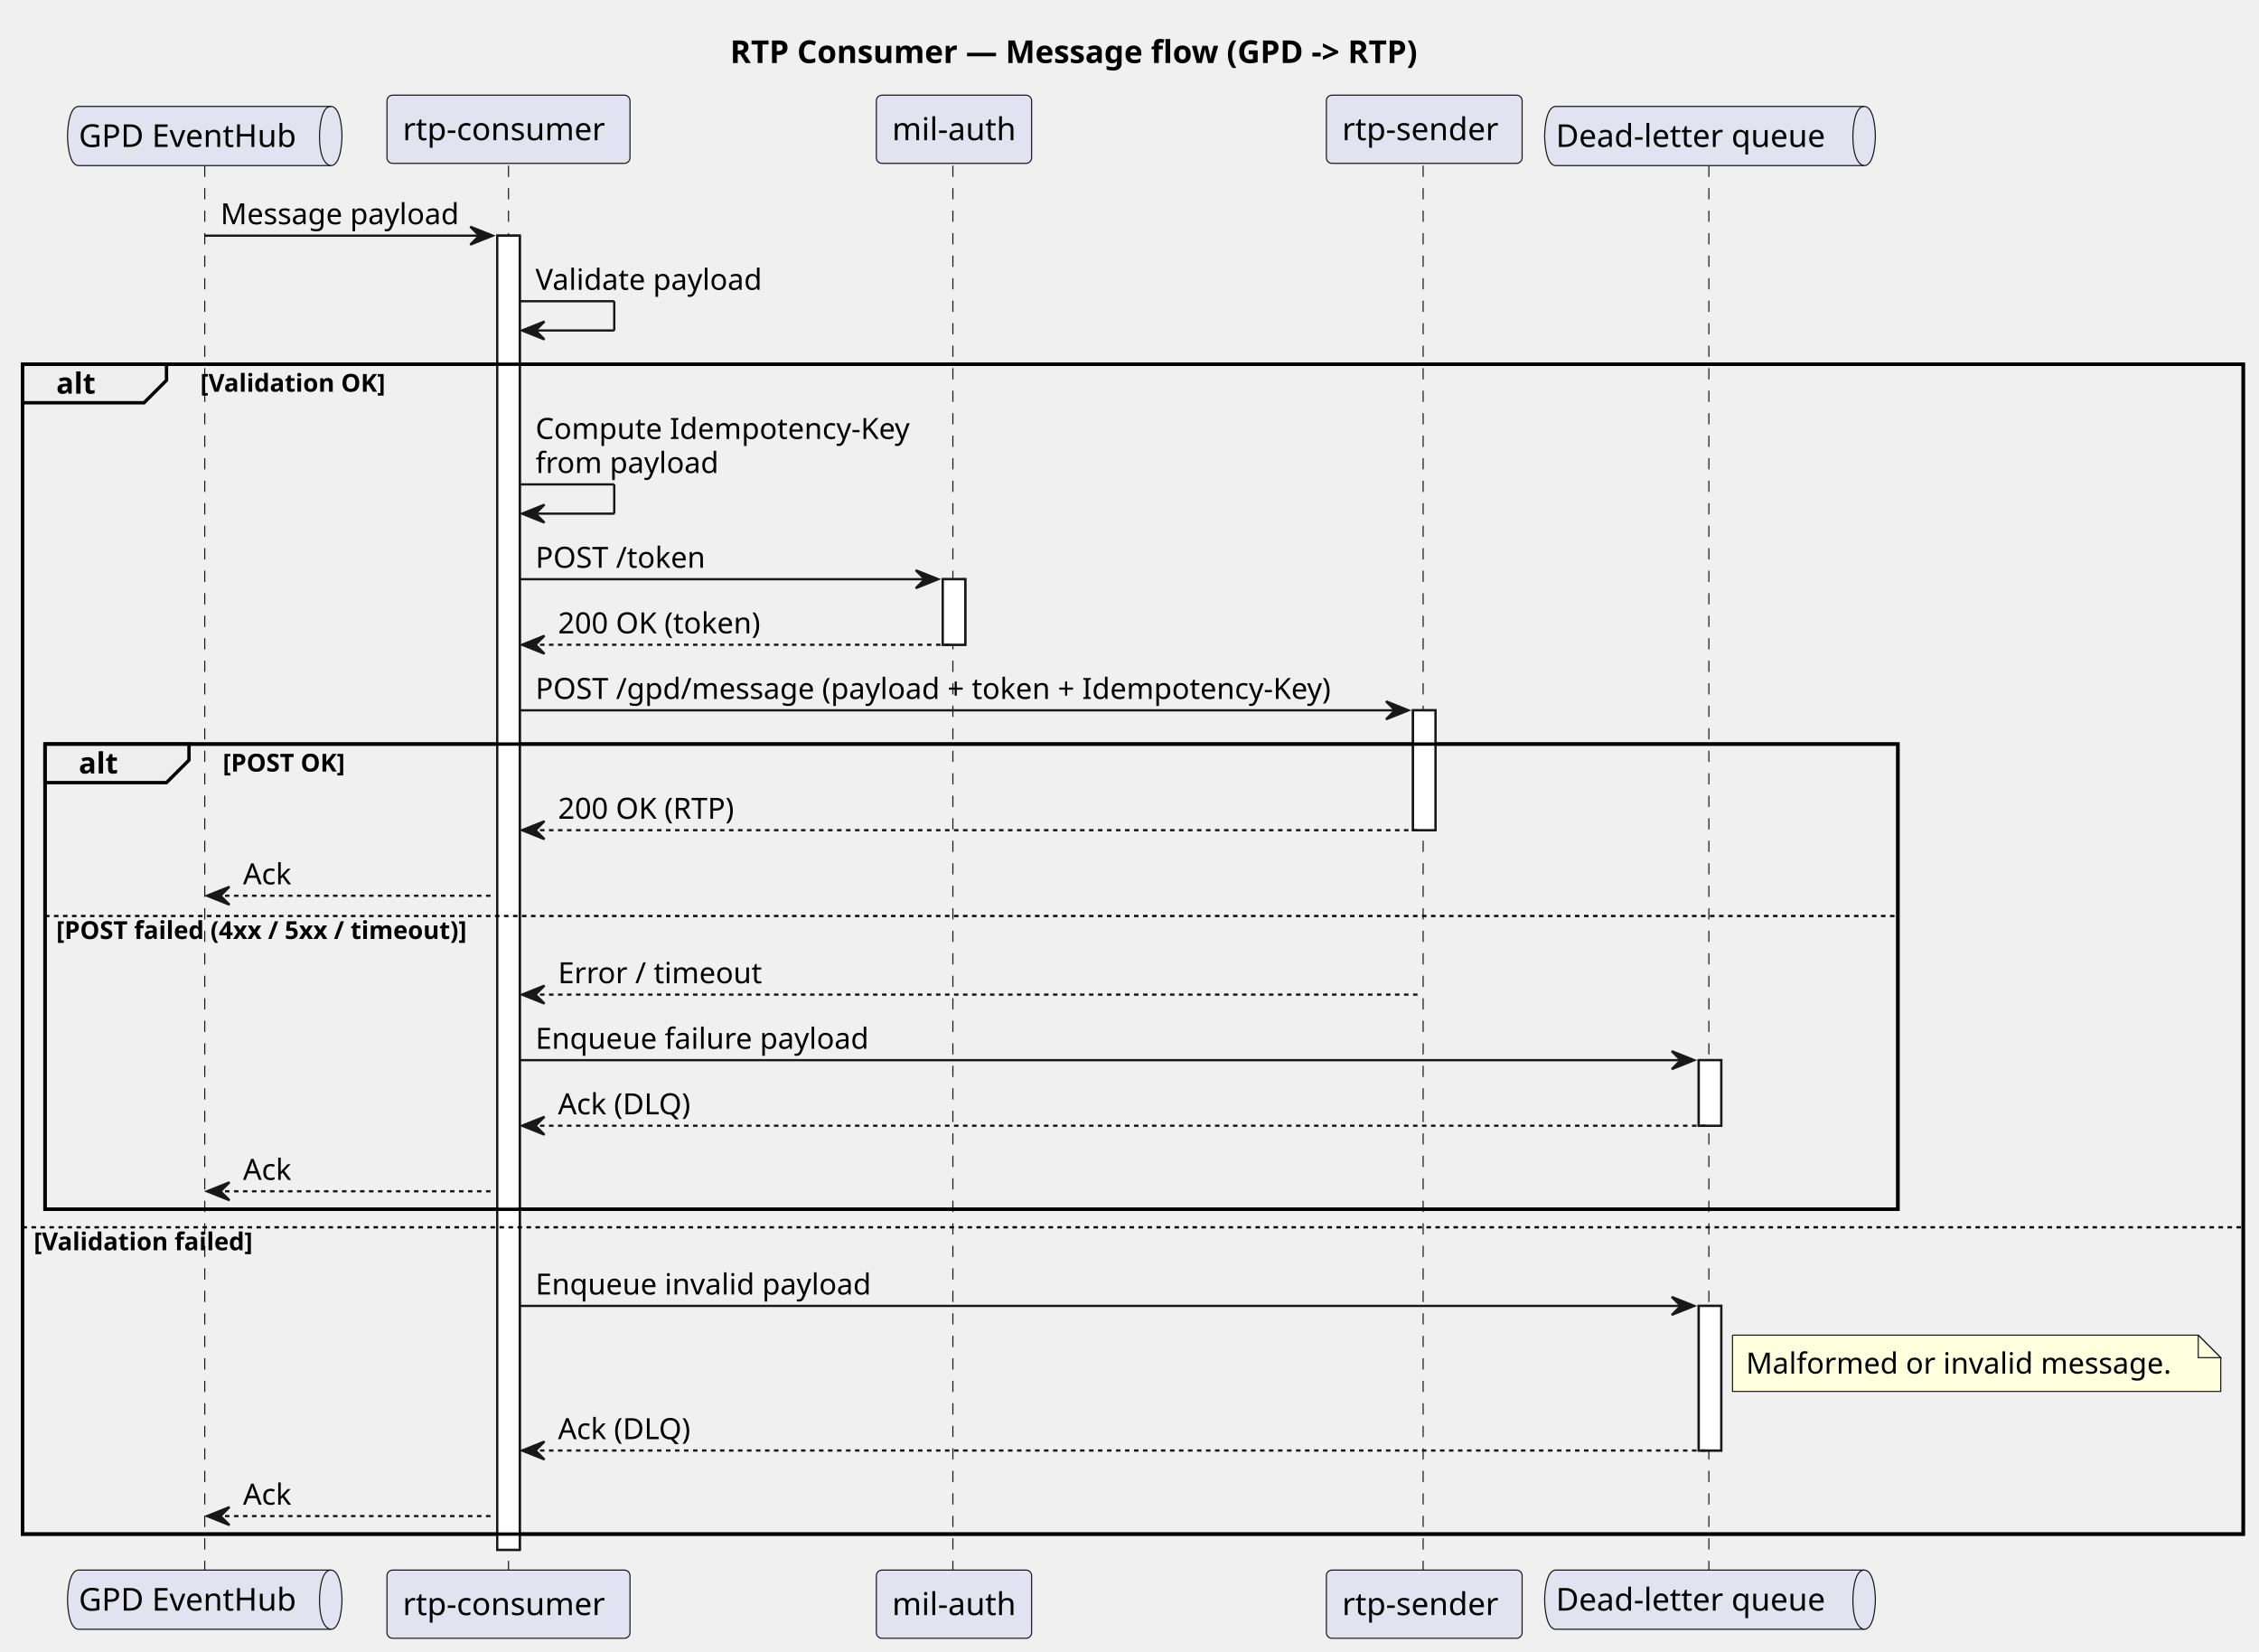
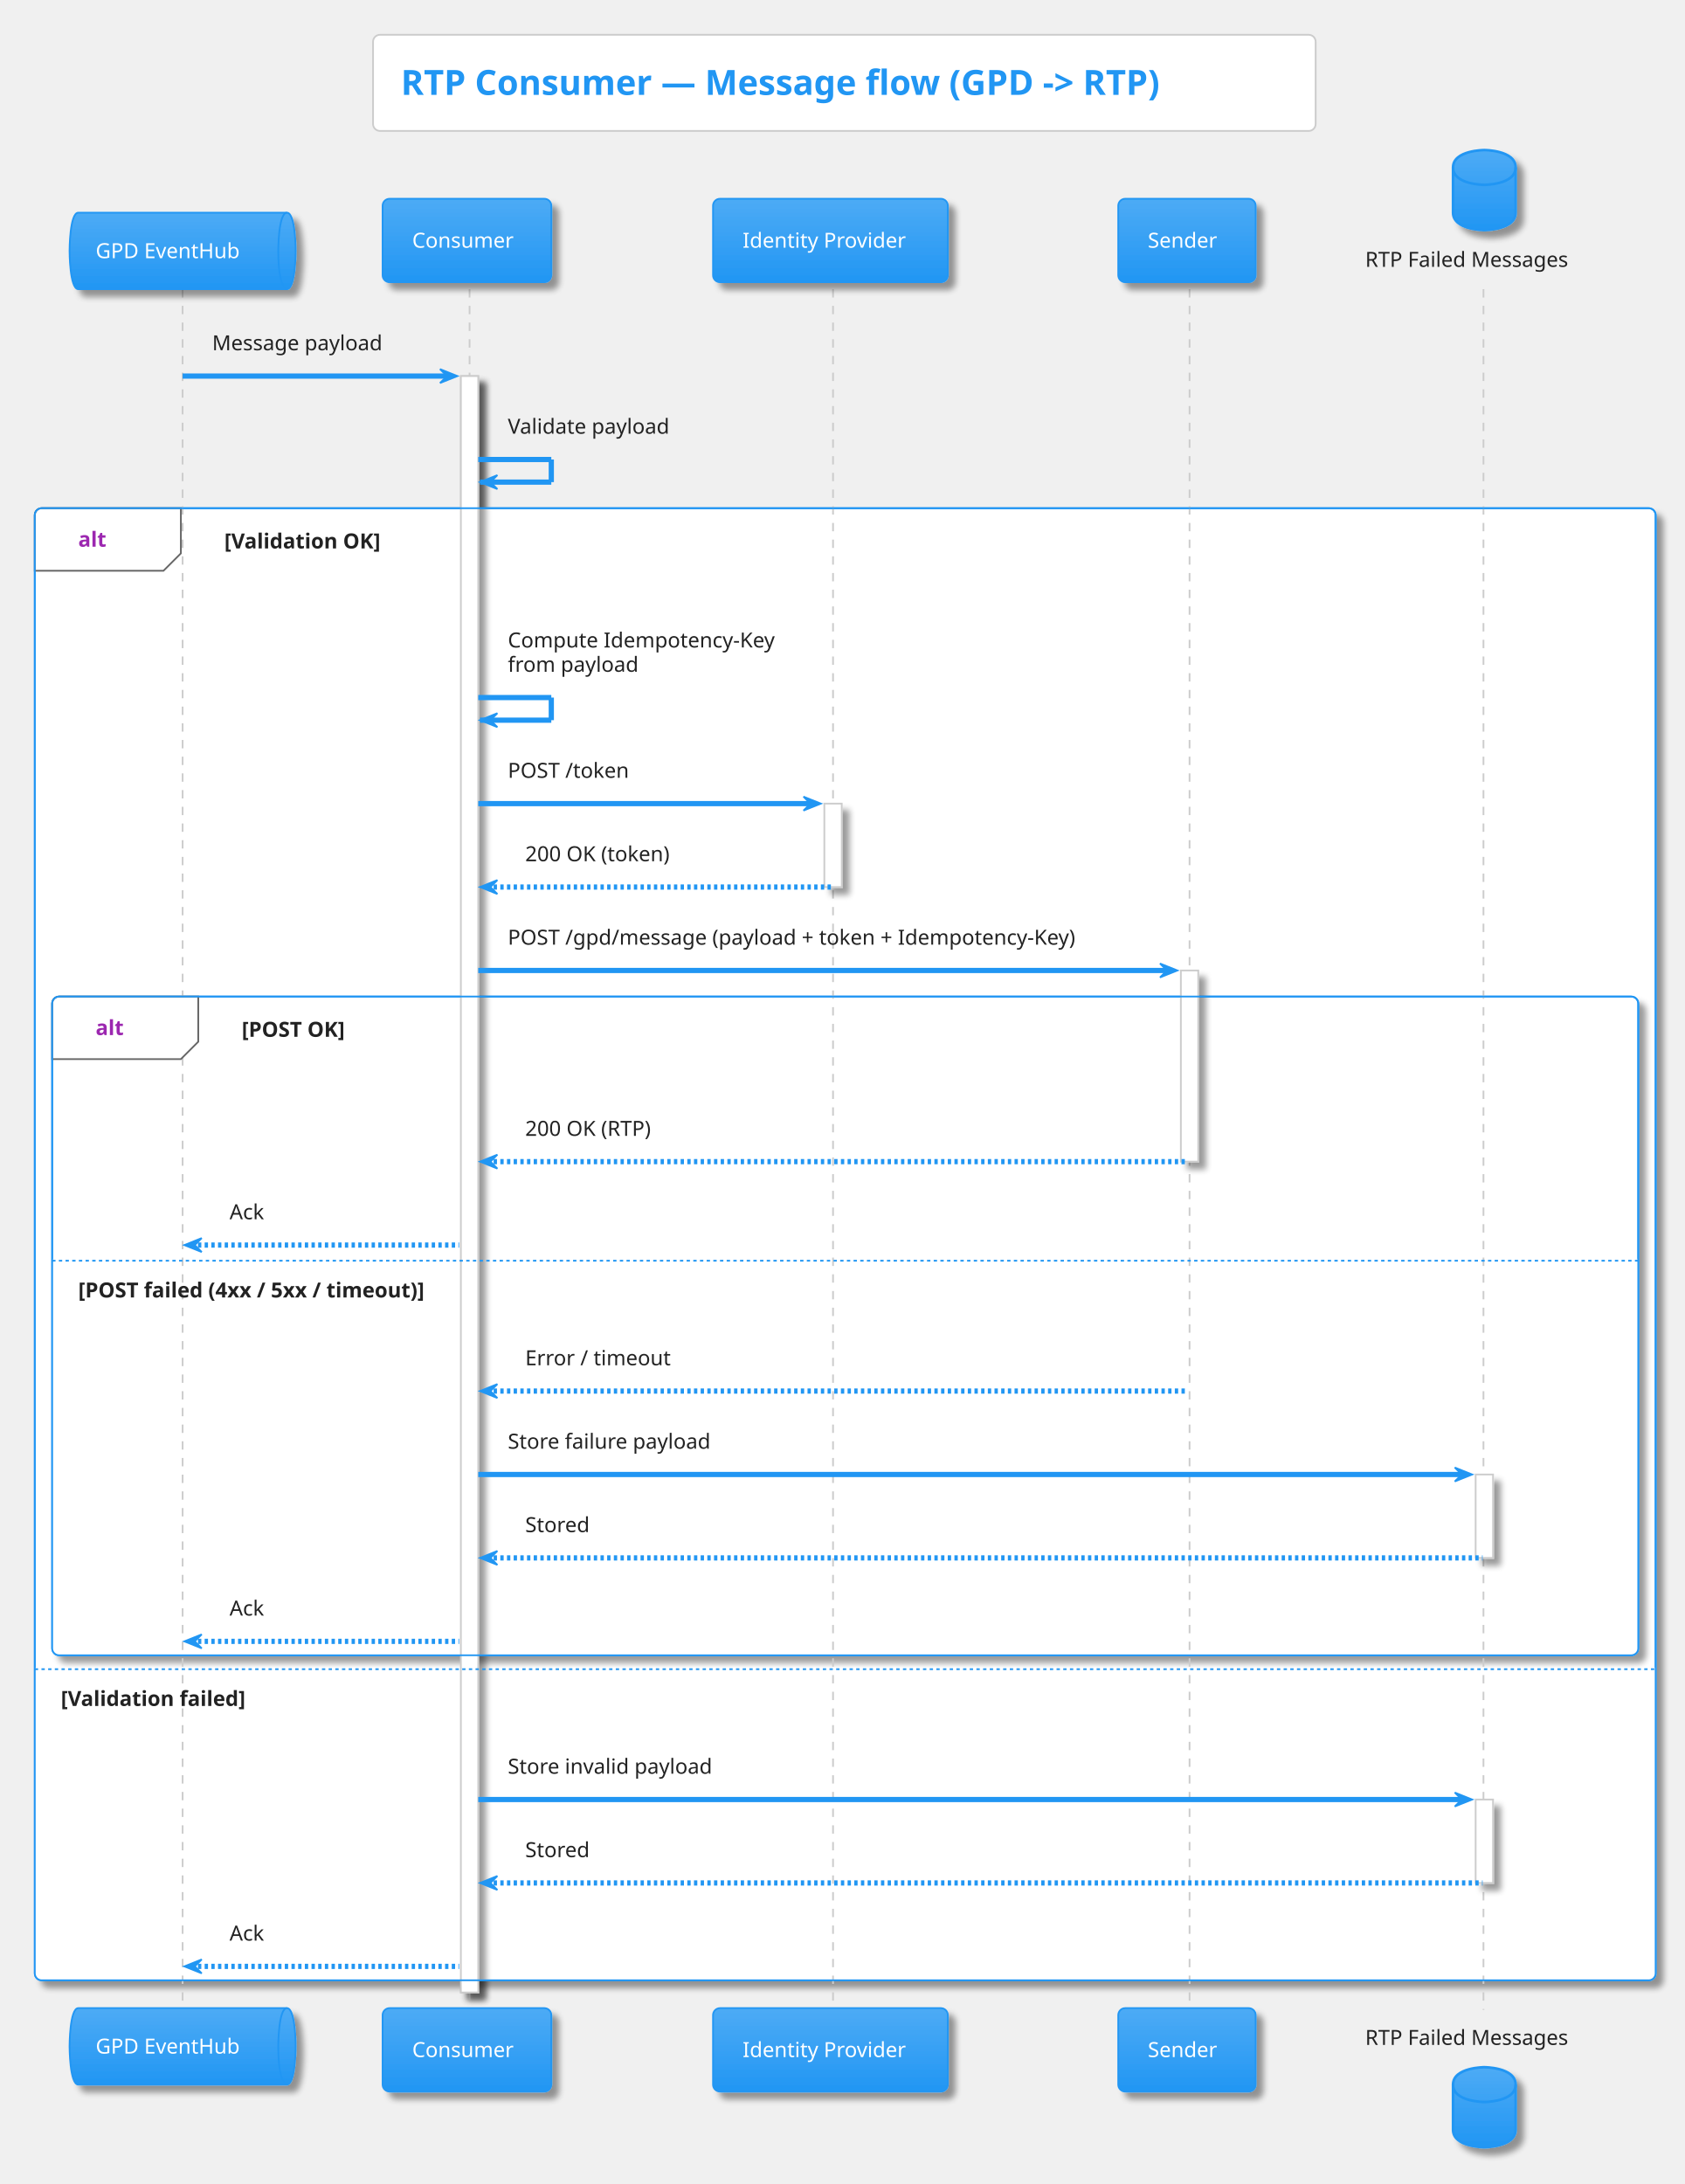
- <svg xmlns="http://www.w3.org/2000/svg" contentStyleType="text/css" height="734px" preserveAspectRatio="none" style="width:1004px;height:734px;background:#FFFFFF;" version="1.1" viewBox="0 0 1004 734" width="1004px" zoomAndPan="magnify">
-   <defs />
+ <svg xmlns="http://www.w3.org/2000/svg" contentStyleType="text/css" height="1308.333px" preserveAspectRatio="none" style="width:1009px;height:1308px;" version="1.1" viewBox="0 0 1009 1308" width="1009.375px" zoomAndPan="magnify">
+   <defs>
+     <linearGradient id="g1pue92mujpgwy0" x1="50%" x2="50%" y1="0%" y2="100%">
+       <stop offset="0%" stop-color="#FFFFFF" />
+       <stop offset="100%" stop-color="#FFFFFF" />
+     </linearGradient>
+     <filter height="300%" id="f1pue92mujpgwy" width="300%" x="-1" y="-1">
+       <feGaussianBlur result="blurOut" stdDeviation="2.083" />
+       <feColorMatrix in="blurOut" result="blurOut2" type="matrix" values="0 0 0 0 0 0 0 0 0 0 0 0 0 0 0 0 0 0 .4 0" />
+       <feOffset dx="4.167" dy="4.167" in="blurOut2" result="blurOut3" />
+       <feBlend in="SourceGraphic" in2="blurOut3" mode="normal" />
+     </filter>
+     <linearGradient id="g1pue92mujpgwy1" x1="50%" x2="50%" y1="0%" y2="100%">
+       <stop offset="0%" stop-color="#4DABF5" />
+       <stop offset="100%" stop-color="#2196F3" />
+     </linearGradient>
+   </defs>
  <g>
-     <text fill="#000000" font-family="sans-serif" font-size="14" font-weight="bold" lengthAdjust="spacing" textLength="357" x="324.5" y="27.995">RTP Consumer — Message flow (GPD -&gt; RTP)</text>
-     <rect fill="#FFFFFF" height="584" style="stroke:#181818;stroke-width:1.0;" width="10" x="221" y="104.727" />
-     <rect fill="#FFFFFF" height="29.133" style="stroke:#181818;stroke-width:1.0;" width="10" x="419" y="257.391" />
-     <rect fill="#FFFFFF" height="53.266" style="stroke:#181818;stroke-width:1.0;" width="10" x="628" y="315.656" />
-     <rect fill="#FFFFFF" height="29.133" style="stroke:#181818;stroke-width:1.0;" width="10" x="755" y="471.125" />
-     <rect fill="#FFFFFF" height="64.266" style="stroke:#181818;stroke-width:1.0;" width="10" x="755" y="580.328" />
-     <rect fill="none" height="519.867" style="stroke:#000000;stroke-width:1.5;" width="987" x="10" y="161.859" />
-     <rect fill="none" height="206.734" style="stroke:#000000;stroke-width:1.5;" width="823.5" x="20" y="330.656" />
-     <line style="stroke:#181818;stroke-width:0.5;stroke-dasharray:5.0,5.0;" x1="91" x2="91" y1="73.594" y2="698.727" />
-     <line style="stroke:#181818;stroke-width:0.5;stroke-dasharray:5.0,5.0;" x1="226" x2="226" y1="73.594" y2="698.727" />
-     <line style="stroke:#181818;stroke-width:0.5;stroke-dasharray:5.0,5.0;" x1="423.5" x2="423.5" y1="73.594" y2="698.727" />
-     <line style="stroke:#181818;stroke-width:0.5;stroke-dasharray:5.0,5.0;" x1="632.5" x2="632.5" y1="73.594" y2="698.727" />
-     <line style="stroke:#181818;stroke-width:0.5;stroke-dasharray:5.0,5.0;" x1="759.5" x2="759.5" y1="73.594" y2="698.727" />
-     <path d="M35,47.297 L147,47.297 C152,47.297 152,60.445 152,60.445 C152,60.445 152,73.594 147,73.594 L35,73.594 C30,73.594 30,60.445 30,60.445 C30,60.445 30,47.297 35,47.297 " fill="#E2E2F0" style="stroke:#181818;stroke-width:0.5;" />
-     <path d="M147,47.297 C142,47.297 142,60.445 142,60.445 C142,73.594 147,73.594 147,73.594 " fill="none" style="stroke:#181818;stroke-width:0.5;" />
-     <text fill="#000000" font-family="sans-serif" font-size="14" lengthAdjust="spacing" textLength="102" x="35" y="65.292">GPD EventHub</text>
-     <path d="M35,697.727 L147,697.727 C152,697.727 152,710.875 152,710.875 C152,710.875 152,724.023 147,724.023 L35,724.023 C30,724.023 30,710.875 30,710.875 C30,710.875 30,697.727 35,697.727 " fill="#E2E2F0" style="stroke:#181818;stroke-width:0.5;" />
-     <path d="M147,697.727 C142,697.727 142,710.875 142,710.875 C142,724.023 147,724.023 147,724.023 " fill="none" style="stroke:#181818;stroke-width:0.5;" />
-     <text fill="#000000" font-family="sans-serif" font-size="14" lengthAdjust="spacing" textLength="102" x="35" y="715.722">GPD EventHub</text>
-     <rect fill="#E2E2F0" height="30.297" rx="2.5" ry="2.5" style="stroke:#181818;stroke-width:0.5;" width="108" x="172" y="42.297" />
-     <text fill="#000000" font-family="sans-serif" font-size="14" lengthAdjust="spacing" textLength="94" x="179" y="62.292">rtp-consumer</text>
-     <rect fill="#E2E2F0" height="30.297" rx="2.5" ry="2.5" style="stroke:#181818;stroke-width:0.5;" width="108" x="172" y="697.727" />
-     <text fill="#000000" font-family="sans-serif" font-size="14" lengthAdjust="spacing" textLength="94" x="179" y="717.722">rtp-consumer</text>
-     <rect fill="#E2E2F0" height="30.297" rx="2.5" ry="2.5" style="stroke:#181818;stroke-width:0.5;" width="69" x="389.5" y="42.297" />
-     <text fill="#000000" font-family="sans-serif" font-size="14" lengthAdjust="spacing" textLength="55" x="396.5" y="62.292">mil-auth</text>
-     <rect fill="#E2E2F0" height="30.297" rx="2.5" ry="2.5" style="stroke:#181818;stroke-width:0.5;" width="69" x="389.5" y="697.727" />
-     <text fill="#000000" font-family="sans-serif" font-size="14" lengthAdjust="spacing" textLength="55" x="396.5" y="717.722">mil-auth</text>
-     <rect fill="#E2E2F0" height="30.297" rx="2.5" ry="2.5" style="stroke:#181818;stroke-width:0.5;" width="87" x="589.5" y="42.297" />
-     <text fill="#000000" font-family="sans-serif" font-size="14" lengthAdjust="spacing" textLength="73" x="596.5" y="62.292">rtp-sender</text>
-     <rect fill="#E2E2F0" height="30.297" rx="2.5" ry="2.5" style="stroke:#181818;stroke-width:0.5;" width="87" x="589.5" y="697.727" />
-     <text fill="#000000" font-family="sans-serif" font-size="14" lengthAdjust="spacing" textLength="73" x="596.5" y="717.722">rtp-sender</text>
-     <path d="M691.5,47.297 L828.5,47.297 C833.5,47.297 833.5,60.445 833.5,60.445 C833.5,60.445 833.5,73.594 828.5,73.594 L691.5,73.594 C686.5,73.594 686.5,60.445 686.5,60.445 C686.5,60.445 686.5,47.297 691.5,47.297 " fill="#E2E2F0" style="stroke:#181818;stroke-width:0.5;" />
-     <path d="M828.5,47.297 C823.5,47.297 823.5,60.445 823.5,60.445 C823.5,73.594 828.5,73.594 828.5,73.594 " fill="none" style="stroke:#181818;stroke-width:0.5;" />
-     <text fill="#000000" font-family="sans-serif" font-size="14" lengthAdjust="spacing" textLength="127" x="691.5" y="65.292">Dead-letter queue</text>
-     <path d="M691.5,697.727 L828.5,697.727 C833.5,697.727 833.5,710.875 833.5,710.875 C833.5,710.875 833.5,724.023 828.5,724.023 L691.5,724.023 C686.5,724.023 686.5,710.875 686.5,710.875 C686.5,710.875 686.5,697.727 691.5,697.727 " fill="#E2E2F0" style="stroke:#181818;stroke-width:0.5;" />
-     <path d="M828.5,697.727 C823.5,697.727 823.5,710.875 823.5,710.875 C823.5,724.023 828.5,724.023 828.5,724.023 " fill="none" style="stroke:#181818;stroke-width:0.5;" />
-     <text fill="#000000" font-family="sans-serif" font-size="14" lengthAdjust="spacing" textLength="127" x="691.5" y="715.722">Dead-letter queue</text>
-     <rect fill="#FFFFFF" height="584" style="stroke:#181818;stroke-width:1.0;" width="10" x="221" y="104.727" />
-     <rect fill="#FFFFFF" height="29.133" style="stroke:#181818;stroke-width:1.0;" width="10" x="419" y="257.391" />
-     <rect fill="#FFFFFF" height="53.266" style="stroke:#181818;stroke-width:1.0;" width="10" x="628" y="315.656" />
-     <rect fill="#FFFFFF" height="29.133" style="stroke:#181818;stroke-width:1.0;" width="10" x="755" y="471.125" />
-     <rect fill="#FFFFFF" height="64.266" style="stroke:#181818;stroke-width:1.0;" width="10" x="755" y="580.328" />
-     <polygon fill="#181818" points="209,100.727,219,104.727,209,108.727,213,104.727" style="stroke:#181818;stroke-width:1.0;" />
-     <line style="stroke:#181818;stroke-width:1.0;" x1="91" x2="215" y1="104.727" y2="104.727" />
-     <text fill="#000000" font-family="sans-serif" font-size="13" lengthAdjust="spacing" textLength="111" x="98" y="99.661">Message payload</text>
-     <line style="stroke:#181818;stroke-width:1.0;" x1="231" x2="273" y1="133.859" y2="133.859" />
-     <line style="stroke:#181818;stroke-width:1.0;" x1="273" x2="273" y1="133.859" y2="146.859" />
-     <line style="stroke:#181818;stroke-width:1.0;" x1="232" x2="273" y1="146.859" y2="146.859" />
-     <polygon fill="#181818" points="242,142.859,232,146.859,242,150.859,238,146.859" style="stroke:#181818;stroke-width:1.0;" />
-     <text fill="#000000" font-family="sans-serif" font-size="13" lengthAdjust="spacing" textLength="106" x="238" y="128.793">Validate payload</text>
-     <path d="M10,161.859 L74,161.859 L74,168.992 L64,178.992 L10,178.992 L10,161.859 " fill="#EEEEEE" style="stroke:#000000;stroke-width:1.5;" />
-     <rect fill="none" height="519.867" style="stroke:#000000;stroke-width:1.5;" width="987" x="10" y="161.859" />
-     <text fill="#000000" font-family="sans-serif" font-size="13" font-weight="bold" lengthAdjust="spacing" textLength="19" x="25" y="174.926">alt</text>
-     <text fill="#000000" font-family="sans-serif" font-size="11" font-weight="bold" lengthAdjust="spacing" textLength="98" x="89" y="174.07">[Validation OK]</text>
-     <line style="stroke:#181818;stroke-width:1.0;" x1="231" x2="273" y1="215.258" y2="215.258" />
-     <line style="stroke:#181818;stroke-width:1.0;" x1="273" x2="273" y1="215.258" y2="228.258" />
-     <line style="stroke:#181818;stroke-width:1.0;" x1="232" x2="273" y1="228.258" y2="228.258" />
-     <polygon fill="#181818" points="242,224.258,232,228.258,242,232.258,238,228.258" style="stroke:#181818;stroke-width:1.0;" />
-     <text fill="#000000" font-family="sans-serif" font-size="13" lengthAdjust="spacing" textLength="174" x="238" y="195.059">Compute Idempotency-Key</text>
-     <text fill="#000000" font-family="sans-serif" font-size="13" lengthAdjust="spacing" textLength="84" x="238" y="210.192">from payload</text>
-     <polygon fill="#181818" points="407,253.391,417,257.391,407,261.391,411,257.391" style="stroke:#181818;stroke-width:1.0;" />
-     <line style="stroke:#181818;stroke-width:1.0;" x1="231" x2="413" y1="257.391" y2="257.391" />
-     <text fill="#000000" font-family="sans-serif" font-size="13" lengthAdjust="spacing" textLength="78" x="238" y="252.325">POST /token</text>
-     <polygon fill="#181818" points="242,282.523,232,286.523,242,290.523,238,286.523" style="stroke:#181818;stroke-width:1.0;" />
-     <line style="stroke:#181818;stroke-width:1.0;stroke-dasharray:2.0,2.0;" x1="236" x2="423" y1="286.523" y2="286.523" />
-     <text fill="#000000" font-family="sans-serif" font-size="13" lengthAdjust="spacing" textLength="96" x="248" y="281.457">200 OK (token)</text>
-     <polygon fill="#181818" points="616,311.656,626,315.656,616,319.656,620,315.656" style="stroke:#181818;stroke-width:1.0;" />
-     <line style="stroke:#181818;stroke-width:1.0;" x1="231" x2="622" y1="315.656" y2="315.656" />
-     <text fill="#000000" font-family="sans-serif" font-size="13" lengthAdjust="spacing" textLength="378" x="238" y="310.59">POST /gpd/message (payload + token + Idempotency-Key)</text>
-     <path d="M20,330.656 L84,330.656 L84,337.789 L74,347.789 L20,347.789 L20,330.656 " fill="#EEEEEE" style="stroke:#000000;stroke-width:1.5;" />
-     <rect fill="none" height="206.734" style="stroke:#000000;stroke-width:1.5;" width="823.5" x="20" y="330.656" />
-     <text fill="#000000" font-family="sans-serif" font-size="13" font-weight="bold" lengthAdjust="spacing" textLength="19" x="35" y="343.723">alt</text>
-     <text fill="#000000" font-family="sans-serif" font-size="11" font-weight="bold" lengthAdjust="spacing" textLength="67" x="99" y="342.867">[POST OK]</text>
-     <polygon fill="#181818" points="242,364.922,232,368.922,242,372.922,238,368.922" style="stroke:#181818;stroke-width:1.0;" />
-     <line style="stroke:#181818;stroke-width:1.0;stroke-dasharray:2.0,2.0;" x1="236" x2="632" y1="368.922" y2="368.922" />
-     <text fill="#000000" font-family="sans-serif" font-size="13" lengthAdjust="spacing" textLength="83" x="248" y="363.856">200 OK (RTP)</text>
-     <polygon fill="#181818" points="102,394.055,92,398.055,102,402.055,98,398.055" style="stroke:#181818;stroke-width:1.0;" />
-     <line style="stroke:#181818;stroke-width:1.0;stroke-dasharray:2.0,2.0;" x1="96" x2="220" y1="398.055" y2="398.055" />
-     <text fill="#000000" font-family="sans-serif" font-size="13" lengthAdjust="spacing" textLength="23" x="108" y="392.989">Ack</text>
-     <line style="stroke:#000000;stroke-width:1.0;stroke-dasharray:2.0,2.0;" x1="20" x2="843.5" y1="407.055" y2="407.055" />
-     <text fill="#000000" font-family="sans-serif" font-size="11" font-weight="bold" lengthAdjust="spacing" textLength="216" x="25" y="417.265">[POST failed (4xx / 5xx / timeout)]</text>
-     <polygon fill="#181818" points="242,437.992,232,441.992,242,445.992,238,441.992" style="stroke:#181818;stroke-width:1.0;" />
-     <line style="stroke:#181818;stroke-width:1.0;stroke-dasharray:2.0,2.0;" x1="236" x2="632" y1="441.992" y2="441.992" />
-     <text fill="#000000" font-family="sans-serif" font-size="13" lengthAdjust="spacing" textLength="93" x="248" y="436.926">Error / timeout</text>
-     <polygon fill="#181818" points="743,467.125,753,471.125,743,475.125,747,471.125" style="stroke:#181818;stroke-width:1.0;" />
-     <line style="stroke:#181818;stroke-width:1.0;" x1="231" x2="749" y1="471.125" y2="471.125" />
-     <text fill="#000000" font-family="sans-serif" font-size="13" lengthAdjust="spacing" textLength="153" x="238" y="466.059">Enqueue failure payload</text>
-     <polygon fill="#181818" points="242,496.258,232,500.258,242,504.258,238,500.258" style="stroke:#181818;stroke-width:1.0;" />
-     <line style="stroke:#181818;stroke-width:1.0;stroke-dasharray:2.0,2.0;" x1="236" x2="759" y1="500.258" y2="500.258" />
-     <text fill="#000000" font-family="sans-serif" font-size="13" lengthAdjust="spacing" textLength="64" x="248" y="495.192">Ack (DLQ)</text>
-     <polygon fill="#181818" points="102,525.391,92,529.391,102,533.391,98,529.391" style="stroke:#181818;stroke-width:1.0;" />
-     <line style="stroke:#181818;stroke-width:1.0;stroke-dasharray:2.0,2.0;" x1="96" x2="220" y1="529.391" y2="529.391" />
-     <text fill="#000000" font-family="sans-serif" font-size="13" lengthAdjust="spacing" textLength="23" x="108" y="524.325">Ack</text>
-     <line style="stroke:#000000;stroke-width:1.0;stroke-dasharray:2.0,2.0;" x1="10" x2="997" y1="545.391" y2="545.391" />
-     <text fill="#000000" font-family="sans-serif" font-size="11" font-weight="bold" lengthAdjust="spacing" textLength="116" x="15" y="555.601">[Validation failed]</text>
-     <polygon fill="#181818" points="743,576.328,753,580.328,743,584.328,747,580.328" style="stroke:#181818;stroke-width:1.0;" />
-     <line style="stroke:#181818;stroke-width:1.0;" x1="231" x2="749" y1="580.328" y2="580.328" />
-     <text fill="#000000" font-family="sans-serif" font-size="13" lengthAdjust="spacing" textLength="154" x="238" y="575.262">Enqueue invalid payload</text>
-     <path d="M770,593.328 L770,618.328 L987,618.328 L987,603.328 L977,593.328 L770,593.328 " fill="#FEFFDD" style="stroke:#181818;stroke-width:0.5;" />
-     <path d="M977,593.328 L977,603.328 L987,603.328 L977,593.328 " fill="#FEFFDD" style="stroke:#181818;stroke-width:0.5;" />
-     <text fill="#000000" font-family="sans-serif" font-size="13" lengthAdjust="spacing" textLength="196" x="776" y="610.395">Malformed or invalid message.</text>
-     <polygon fill="#181818" points="242,640.594,232,644.594,242,648.594,238,644.594" style="stroke:#181818;stroke-width:1.0;" />
-     <line style="stroke:#181818;stroke-width:1.0;stroke-dasharray:2.0,2.0;" x1="236" x2="759" y1="644.594" y2="644.594" />
-     <text fill="#000000" font-family="sans-serif" font-size="13" lengthAdjust="spacing" textLength="64" x="248" y="639.528">Ack (DLQ)</text>
-     <polygon fill="#181818" points="102,669.727,92,673.727,102,677.727,98,673.727" style="stroke:#181818;stroke-width:1.0;" />
-     <line style="stroke:#181818;stroke-width:1.0;stroke-dasharray:2.0,2.0;" x1="96" x2="220" y1="673.727" y2="673.727" />
-     <text fill="#000000" font-family="sans-serif" font-size="13" lengthAdjust="spacing" textLength="23" x="108" y="668.661">Ack</text>
+     <rect fill="url(#g1pue92mujpgwy0)" height="57.585" id="_title" rx="4.167" ry="4.167" style="stroke:#CCCCCC;stroke-width:1.042;" width="564.583" x="223.438" y="20.833" />
+     <text fill="#2196F3" font-family="Verdana" font-size="20.833" font-weight="bold" lengthAdjust="spacing" textLength="531.25" x="240.104" y="56.838">RTP Consumer — Message flow (GPD -&gt; RTP)</text>
+     <rect fill="#FFFFFF" filter="url(#f1pue92mujpgwy)" height="968.066" style="stroke:#CCCCCC;stroke-width:1.042;" width="10.417" x="276.042" y="225.228" />
+     <rect fill="#FFFFFF" filter="url(#f1pue92mujpgwy)" height="49.967" style="stroke:#CCCCCC;stroke-width:1.042;" width="10.417" x="493.75" y="481.283" />
+     <rect fill="#FFFFFF" filter="url(#f1pue92mujpgwy)" height="114.486" style="stroke:#CCCCCC;stroke-width:1.042;" width="10.417" x="707.292" y="581.217" />
+     <rect fill="#FFFFFF" filter="url(#f1pue92mujpgwy)" height="49.967" style="stroke:#CCCCCC;stroke-width:1.042;" width="10.417" x="883.854" y="883.073" />
+     <rect fill="#FFFFFF" filter="url(#f1pue92mujpgwy)" height="49.967" style="stroke:#CCCCCC;stroke-width:1.042;" width="10.417" x="883.854" y="1077.734" />
+     <rect fill="url(#g1pue92mujpgwy0)" filter="url(#f1pue92mujpgwy)" height="881.641" rx="4.167" ry="4.167" style="stroke:#2196F3;stroke-width:1.042;" width="970.833" x="20.833" y="304.362" />
+     <rect fill="url(#g1pue92mujpgwy0)" filter="url(#f1pue92mujpgwy)" height="394.499" rx="4.167" ry="4.167" style="stroke:#2196F3;stroke-width:1.042;" width="950" x="31.25" y="596.842" />
+     <path d="M31.25,754.004 L981.25,754.004 L981.25,987.174 A4.167,4.167 0 0 1 977.083,991.341 L35.417,991.341 A4.167,4.167 0 0 1 31.25,987.174 L31.25,754.004 " fill="url(#g1pue92mujpgwy0)" style="stroke:none;stroke-width:1.042;" />
+     <path d="M20.833,998.633 L991.667,998.633 L991.667,1181.836 A4.167,4.167 0 0 1 987.5,1186.003 L25,1186.003 A4.167,4.167 0 0 1 20.833,1181.836 L20.833,998.633 " fill="url(#g1pue92mujpgwy0)" style="stroke:none;stroke-width:1.042;" />
+     <line style="stroke:#CCCCCC;stroke-width:1.042;stroke-dasharray:5.0,5.0;" x1="109.375" x2="109.375" y1="173.177" y2="1203.711" />
+     <line style="stroke:#CCCCCC;stroke-width:1.042;stroke-dasharray:5.0,5.0;" x1="281.25" x2="281.25" y1="173.177" y2="1203.711" />
+     <line style="stroke:#CCCCCC;stroke-width:1.042;stroke-dasharray:5.0,5.0;" x1="498.958" x2="498.958" y1="173.177" y2="1203.711" />
+     <line style="stroke:#CCCCCC;stroke-width:1.042;stroke-dasharray:5.0,5.0;" x1="712.5" x2="712.5" y1="173.177" y2="1203.711" />
+     <line style="stroke:#CCCCCC;stroke-width:1.042;stroke-dasharray:5.0,5.0;" x1="888.542" x2="888.542" y1="173.177" y2="1203.711" />
+     <path d="M46.875,127.376 L171.875,127.376 C177.083,127.376 177.083,150.277 177.083,150.277 C177.083,150.277 177.083,173.177 171.875,173.177 L46.875,173.177 C41.667,173.177 41.667,150.277 41.667,150.277 C41.667,150.277 41.667,127.376 46.875,127.376 " fill="url(#g1pue92mujpgwy1)" filter="url(#f1pue92mujpgwy)" style="stroke:#2196F3;stroke-width:1.042;" />
+     <path d="M171.875,127.376 C166.667,127.376 166.667,150.277 166.667,150.277 C166.667,173.177 171.875,173.177 171.875,173.177 " fill="none" style="stroke:#2196F3;stroke-width:1.042;" />
+     <text fill="#FFFFFF" font-family="Verdana" font-size="12.5" lengthAdjust="spacing" textLength="93.75" x="57.292" y="154.604">GPD EventHub</text>
+     <path d="M46.875,1202.669 L171.875,1202.669 C177.083,1202.669 177.083,1225.57 177.083,1225.57 C177.083,1225.57 177.083,1248.47 171.875,1248.47 L46.875,1248.47 C41.667,1248.47 41.667,1225.57 41.667,1225.57 C41.667,1225.57 41.667,1202.669 46.875,1202.669 " fill="url(#g1pue92mujpgwy1)" filter="url(#f1pue92mujpgwy)" style="stroke:#2196F3;stroke-width:1.042;" />
+     <path d="M171.875,1202.669 C166.667,1202.669 166.667,1225.57 166.667,1225.57 C166.667,1248.47 171.875,1248.47 171.875,1248.47 " fill="none" style="stroke:#2196F3;stroke-width:1.042;" />
+     <text fill="#FFFFFF" font-family="Verdana" font-size="12.5" lengthAdjust="spacing" textLength="93.75" x="57.292" y="1229.897">GPD EventHub</text>
+     <rect fill="url(#g1pue92mujpgwy1)" filter="url(#f1pue92mujpgwy)" height="49.967" rx="4.167" ry="4.167" style="stroke:#2196F3;stroke-width:1.042;" width="101.042" x="229.167" y="119.043" />
+     <text fill="#FFFFFF" font-family="Verdana" font-size="12.5" lengthAdjust="spacing" textLength="65.625" x="246.875" y="148.354">Consumer</text>
+     <rect fill="url(#g1pue92mujpgwy1)" filter="url(#f1pue92mujpgwy)" height="49.967" rx="4.167" ry="4.167" style="stroke:#2196F3;stroke-width:1.042;" width="101.042" x="229.167" y="1202.669" />
+     <text fill="#FFFFFF" font-family="Verdana" font-size="12.5" lengthAdjust="spacing" textLength="65.625" x="246.875" y="1231.98">Consumer</text>
+     <rect fill="url(#g1pue92mujpgwy1)" filter="url(#f1pue92mujpgwy)" height="49.967" rx="4.167" ry="4.167" style="stroke:#2196F3;stroke-width:1.042;" width="140.625" x="427.083" y="119.043" />
+     <text fill="#FFFFFF" font-family="Verdana" font-size="12.5" lengthAdjust="spacing" textLength="105.208" x="444.792" y="148.354">Identity Provider</text>
+     <rect fill="url(#g1pue92mujpgwy1)" filter="url(#f1pue92mujpgwy)" height="49.967" rx="4.167" ry="4.167" style="stroke:#2196F3;stroke-width:1.042;" width="140.625" x="427.083" y="1202.669" />
+     <text fill="#FFFFFF" font-family="Verdana" font-size="12.5" lengthAdjust="spacing" textLength="105.208" x="444.792" y="1231.98">Identity Provider</text>
+     <rect fill="url(#g1pue92mujpgwy1)" filter="url(#f1pue92mujpgwy)" height="49.967" rx="4.167" ry="4.167" style="stroke:#2196F3;stroke-width:1.042;" width="82.292" x="669.792" y="119.043" />
+     <text fill="#FFFFFF" font-family="Verdana" font-size="12.5" lengthAdjust="spacing" textLength="46.875" x="687.5" y="148.354">Sender</text>
+     <rect fill="url(#g1pue92mujpgwy1)" filter="url(#f1pue92mujpgwy)" height="49.967" rx="4.167" ry="4.167" style="stroke:#2196F3;stroke-width:1.042;" width="82.292" x="669.792" y="1202.669" />
+     <text fill="#FFFFFF" font-family="Verdana" font-size="12.5" lengthAdjust="spacing" textLength="46.875" x="687.5" y="1231.98">Sender</text>
+     <text fill="#222222" font-family="Verdana" font-size="12.5" lengthAdjust="spacing" textLength="136.458" x="817.708" y="159.812">RTP Failed Messages</text>
+     <path d="M870.312,100.293 C870.312,89.876 889.062,89.876 889.062,89.876 C889.062,89.876 907.812,89.876 907.812,100.293 L907.812,127.376 C907.812,137.793 889.062,137.793 889.062,137.793 C889.062,137.793 870.312,137.793 870.312,127.376 L870.312,100.293 " fill="url(#g1pue92mujpgwy1)" filter="url(#f1pue92mujpgwy)" style="stroke:#2196F3;stroke-width:1.562;" />
+     <path d="M870.312,100.293 C870.312,110.71 889.062,110.71 889.062,110.71 C889.062,110.71 907.812,110.71 907.812,100.293 " fill="none" style="stroke:#2196F3;stroke-width:1.562;" />
+     <text fill="#222222" font-family="Verdana" font-size="12.5" lengthAdjust="spacing" textLength="136.458" x="817.708" y="1224.689">RTP Failed Messages</text>
+     <path d="M870.312,1248.47 C870.312,1238.053 889.062,1238.053 889.062,1238.053 C889.062,1238.053 907.812,1238.053 907.812,1248.47 L907.812,1275.553 C907.812,1285.97 889.062,1285.97 889.062,1285.97 C889.062,1285.97 870.312,1285.97 870.312,1275.553 L870.312,1248.47 " fill="url(#g1pue92mujpgwy1)" filter="url(#f1pue92mujpgwy)" style="stroke:#2196F3;stroke-width:1.562;" />
+     <path d="M870.312,1248.47 C870.312,1258.887 889.062,1258.887 889.062,1258.887 C889.062,1258.887 907.812,1258.887 907.812,1248.47 " fill="none" style="stroke:#2196F3;stroke-width:1.562;" />
+     <rect fill="#FFFFFF" filter="url(#f1pue92mujpgwy)" height="968.066" style="stroke:#CCCCCC;stroke-width:1.042;" width="10.417" x="276.042" y="225.228" />
+     <rect fill="#FFFFFF" filter="url(#f1pue92mujpgwy)" height="49.967" style="stroke:#CCCCCC;stroke-width:1.042;" width="10.417" x="493.75" y="481.283" />
+     <rect fill="#FFFFFF" filter="url(#f1pue92mujpgwy)" height="114.486" style="stroke:#CCCCCC;stroke-width:1.042;" width="10.417" x="707.292" y="581.217" />
+     <rect fill="#FFFFFF" filter="url(#f1pue92mujpgwy)" height="49.967" style="stroke:#CCCCCC;stroke-width:1.042;" width="10.417" x="883.854" y="883.073" />
+     <rect fill="#FFFFFF" filter="url(#f1pue92mujpgwy)" height="49.967" style="stroke:#CCCCCC;stroke-width:1.042;" width="10.417" x="883.854" y="1077.734" />
+     <polygon fill="#2196F3" points="263.542,221.061,273.958,225.228,263.542,229.394,267.708,225.228" style="stroke:#2196F3;stroke-width:1.042;" />
+     <line style="stroke:#2196F3;stroke-width:3.125;" x1="109.375" x2="269.792" y1="225.228" y2="225.228" />
+     <text fill="#222222" font-family="Verdana" font-size="12.5" lengthAdjust="spacing" textLength="113.542" x="127.083" y="209.78">Message payload</text>
+     <line style="stroke:#2196F3;stroke-width:3.125;" x1="286.458" x2="330.208" y1="275.195" y2="275.195" />
+     <line style="stroke:#2196F3;stroke-width:3.125;" x1="330.208" x2="330.208" y1="275.195" y2="288.737" />
+     <line style="stroke:#2196F3;stroke-width:3.125;" x1="287.5" x2="330.208" y1="288.737" y2="288.737" />
+     <polygon fill="#2196F3" points="297.917,284.57,287.5,288.737,297.917,292.904,293.75,288.737" style="stroke:#2196F3;stroke-width:1.042;" />
+     <text fill="#222222" font-family="Verdana" font-size="12.5" lengthAdjust="spacing" textLength="108.333" x="304.167" y="259.747">Validate payload</text>
+     <path d="M25,304.362 L108.333,304.362 L108.333,331.413 L97.917,341.829 L20.833,341.829 L20.833,308.529 A4.167,4.167 0 0 1 25,304.362 " fill="#FFFFFF" style="stroke:#666666;stroke-width:1.042;" />
+     <rect fill="none" height="881.641" rx="4.167" ry="4.167" style="stroke:#2196F3;stroke-width:1.042;" width="970.833" x="20.833" y="304.362" />
+     <text fill="#9C27B0" font-family="Verdana" font-size="12.5" font-weight="bold" lengthAdjust="spacing" textLength="19.792" x="46.875" y="327.423">alt</text>
+     <text fill="#222222" font-family="Verdana" font-size="12.5" font-weight="bold" lengthAdjust="spacing" textLength="110.417" x="134.375" y="328.465">[Validation OK]</text>
+     <line style="stroke:#2196F3;stroke-width:3.125;" x1="286.458" x2="330.208" y1="417.773" y2="417.773" />
+     <line style="stroke:#2196F3;stroke-width:3.125;" x1="330.208" x2="330.208" y1="417.773" y2="431.315" />
+     <line style="stroke:#2196F3;stroke-width:3.125;" x1="287.5" x2="330.208" y1="431.315" y2="431.315" />
+     <polygon fill="#2196F3" points="297.917,427.148,287.5,431.315,297.917,435.482,293.75,431.315" style="stroke:#2196F3;stroke-width:1.042;" />
+     <text fill="#222222" font-family="Verdana" font-size="12.5" lengthAdjust="spacing" textLength="171.875" x="304.167" y="387.775">Compute Idempotency-Key</text>
+     <text fill="#222222" font-family="Verdana" font-size="12.5" lengthAdjust="spacing" textLength="84.375" x="304.167" y="402.325">from payload</text>
+     <polygon fill="#2196F3" points="481.25,477.116,491.667,481.283,481.25,485.449,485.417,481.283" style="stroke:#2196F3;stroke-width:1.042;" />
+     <line style="stroke:#2196F3;stroke-width:3.125;" x1="286.458" x2="487.5" y1="481.283" y2="481.283" />
+     <text fill="#222222" font-family="Verdana" font-size="12.5" lengthAdjust="spacing" textLength="79.167" x="304.167" y="465.835">POST /token</text>
+     <polygon fill="#2196F3" points="297.917,527.083,287.5,531.25,297.917,535.417,293.75,531.25" style="stroke:#2196F3;stroke-width:1.042;" />
+     <line style="stroke:#2196F3;stroke-width:3.125;stroke-dasharray:2.0,2.0;" x1="291.667" x2="497.917" y1="531.25" y2="531.25" />
+     <text fill="#222222" font-family="Verdana" font-size="12.5" lengthAdjust="spacing" textLength="97.917" x="314.583" y="515.802">200 OK (token)</text>
+     <polygon fill="#2196F3" points="694.792,577.051,705.208,581.217,694.792,585.384,698.958,581.217" style="stroke:#2196F3;stroke-width:1.042;" />
+     <line style="stroke:#2196F3;stroke-width:3.125;" x1="286.458" x2="701.042" y1="581.217" y2="581.217" />
+     <text fill="#222222" font-family="Verdana" font-size="12.5" lengthAdjust="spacing" textLength="380.208" x="304.167" y="565.769">POST /gpd/message (payload + token + Idempotency-Key)</text>
+     <path d="M35.417,596.842 L118.75,596.842 L118.75,623.893 L108.333,634.31 L31.25,634.31 L31.25,601.009 A4.167,4.167 0 0 1 35.417,596.842 " fill="#FFFFFF" style="stroke:#666666;stroke-width:1.042;" />
+     <rect fill="none" height="394.499" rx="4.167" ry="4.167" style="stroke:#2196F3;stroke-width:1.042;" width="950" x="31.25" y="596.842" />
+     <text fill="#9C27B0" font-family="Verdana" font-size="12.5" font-weight="bold" lengthAdjust="spacing" textLength="19.792" x="57.292" y="619.904">alt</text>
+     <text fill="#222222" font-family="Verdana" font-size="12.5" font-weight="bold" lengthAdjust="spacing" textLength="73.958" x="144.792" y="620.945">[POST OK]</text>
+     <polygon fill="#2196F3" points="297.917,691.537,287.5,695.703,297.917,699.87,293.75,695.703" style="stroke:#2196F3;stroke-width:1.042;" />
+     <line style="stroke:#2196F3;stroke-width:3.125;stroke-dasharray:2.0,2.0;" x1="291.667" x2="711.458" y1="695.703" y2="695.703" />
+     <text fill="#222222" font-family="Verdana" font-size="12.5" lengthAdjust="spacing" textLength="84.375" x="314.583" y="680.255">200 OK (RTP)</text>
+     <polygon fill="#2196F3" points="120.833,741.504,110.417,745.671,120.833,749.837,116.667,745.671" style="stroke:#2196F3;stroke-width:1.042;" />
+     <line style="stroke:#2196F3;stroke-width:3.125;stroke-dasharray:2.0,2.0;" x1="114.583" x2="275" y1="745.671" y2="745.671" />
+     <text fill="#222222" font-family="Verdana" font-size="12.5" lengthAdjust="spacing" textLength="22.917" x="137.5" y="730.223">Ack</text>
+     <line style="stroke:#2196F3;stroke-width:1.042;stroke-dasharray:2.0,2.0;" x1="31.25" x2="981.25" y1="755.046" y2="755.046" />
+     <text fill="#222222" font-family="Verdana" font-size="12.5" font-weight="bold" lengthAdjust="spacing" textLength="237.5" x="46.875" y="777.065">[POST failed (4xx / 5xx / timeout)]</text>
+     <polygon fill="#2196F3" points="297.917,828.939,287.5,833.106,297.917,837.272,293.75,833.106" style="stroke:#2196F3;stroke-width:1.042;" />
+     <line style="stroke:#2196F3;stroke-width:3.125;stroke-dasharray:2.0,2.0;" x1="291.667" x2="711.458" y1="833.106" y2="833.106" />
+     <text fill="#222222" font-family="Verdana" font-size="12.5" lengthAdjust="spacing" textLength="94.792" x="314.583" y="817.658">Error / timeout</text>
+     <polygon fill="#2196F3" points="871.354,878.906,881.771,883.073,871.354,887.24,875.521,883.073" style="stroke:#2196F3;stroke-width:1.042;" />
+     <line style="stroke:#2196F3;stroke-width:3.125;" x1="286.458" x2="877.604" y1="883.073" y2="883.073" />
+     <text fill="#222222" font-family="Verdana" font-size="12.5" lengthAdjust="spacing" textLength="135.417" x="304.167" y="867.625">Store failure payload</text>
+     <polygon fill="#2196F3" points="297.917,928.874,287.5,933.04,297.917,937.207,293.75,933.04" style="stroke:#2196F3;stroke-width:1.042;" />
+     <line style="stroke:#2196F3;stroke-width:3.125;stroke-dasharray:2.0,2.0;" x1="291.667" x2="888.021" y1="933.04" y2="933.04" />
+     <text fill="#222222" font-family="Verdana" font-size="12.5" lengthAdjust="spacing" textLength="43.75" x="314.583" y="917.592">Stored</text>
+     <polygon fill="#2196F3" points="120.833,978.841,110.417,983.008,120.833,987.174,116.667,983.008" style="stroke:#2196F3;stroke-width:1.042;" />
+     <line style="stroke:#2196F3;stroke-width:3.125;stroke-dasharray:2.0,2.0;" x1="114.583" x2="275" y1="983.008" y2="983.008" />
+     <text fill="#222222" font-family="Verdana" font-size="12.5" lengthAdjust="spacing" textLength="22.917" x="137.5" y="967.56">Ack</text>
+     <line style="stroke:#2196F3;stroke-width:1.042;stroke-dasharray:2.0,2.0;" x1="20.833" x2="991.667" y1="999.674" y2="999.674" />
+     <text fill="#222222" font-family="Verdana" font-size="12.5" font-weight="bold" lengthAdjust="spacing" textLength="131.25" x="36.458" y="1021.694">[Validation failed]</text>
+     <polygon fill="#2196F3" points="871.354,1073.568,881.771,1077.734,871.354,1081.901,875.521,1077.734" style="stroke:#2196F3;stroke-width:1.042;" />
+     <line style="stroke:#2196F3;stroke-width:3.125;" x1="286.458" x2="877.604" y1="1077.734" y2="1077.734" />
+     <text fill="#222222" font-family="Verdana" font-size="12.5" lengthAdjust="spacing" textLength="135.417" x="304.167" y="1062.286">Store invalid payload</text>
+     <polygon fill="#2196F3" points="297.917,1123.535,287.5,1127.702,297.917,1131.869,293.75,1127.702" style="stroke:#2196F3;stroke-width:1.042;" />
+     <line style="stroke:#2196F3;stroke-width:3.125;stroke-dasharray:2.0,2.0;" x1="291.667" x2="888.021" y1="1127.702" y2="1127.702" />
+     <text fill="#222222" font-family="Verdana" font-size="12.5" lengthAdjust="spacing" textLength="43.75" x="314.583" y="1112.254">Stored</text>
+     <polygon fill="#2196F3" points="120.833,1173.503,110.417,1177.669,120.833,1181.836,116.667,1177.669" style="stroke:#2196F3;stroke-width:1.042;" />
+     <line style="stroke:#2196F3;stroke-width:3.125;stroke-dasharray:2.0,2.0;" x1="114.583" x2="275" y1="1177.669" y2="1177.669" />
+     <text fill="#222222" font-family="Verdana" font-size="12.5" lengthAdjust="spacing" textLength="22.917" x="137.5" y="1162.221">Ack</text>
  </g>
</svg>
